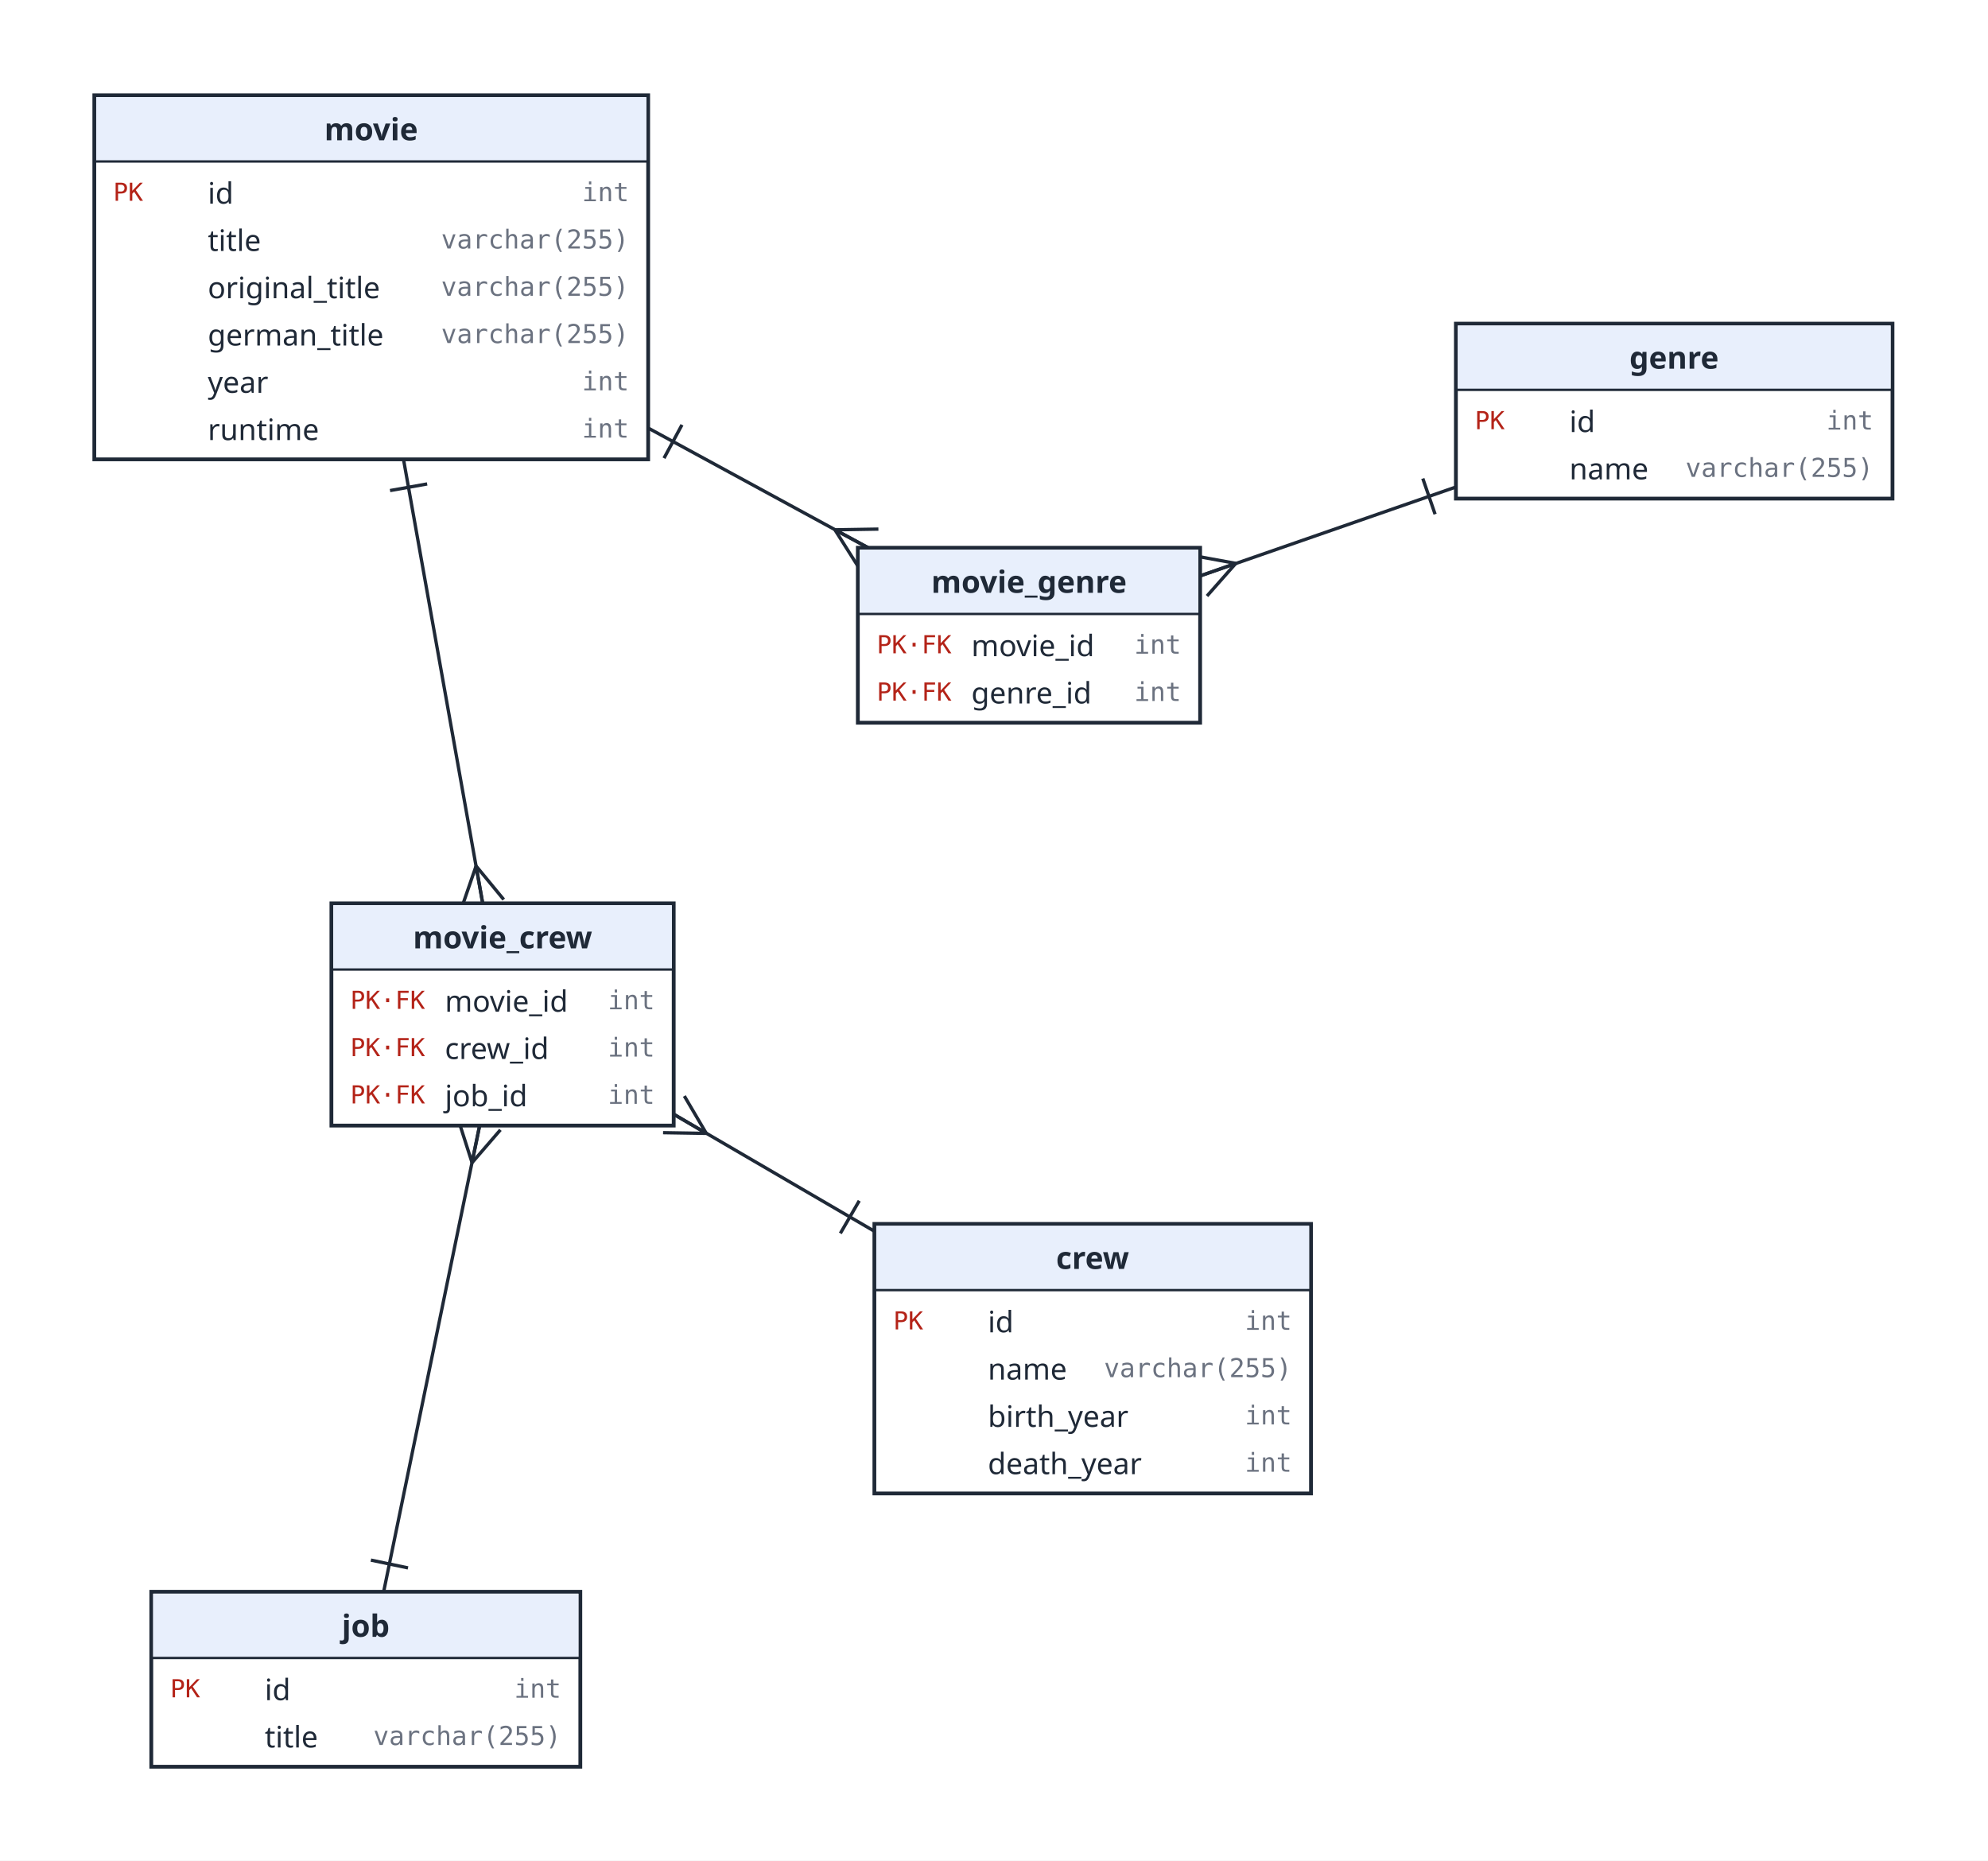
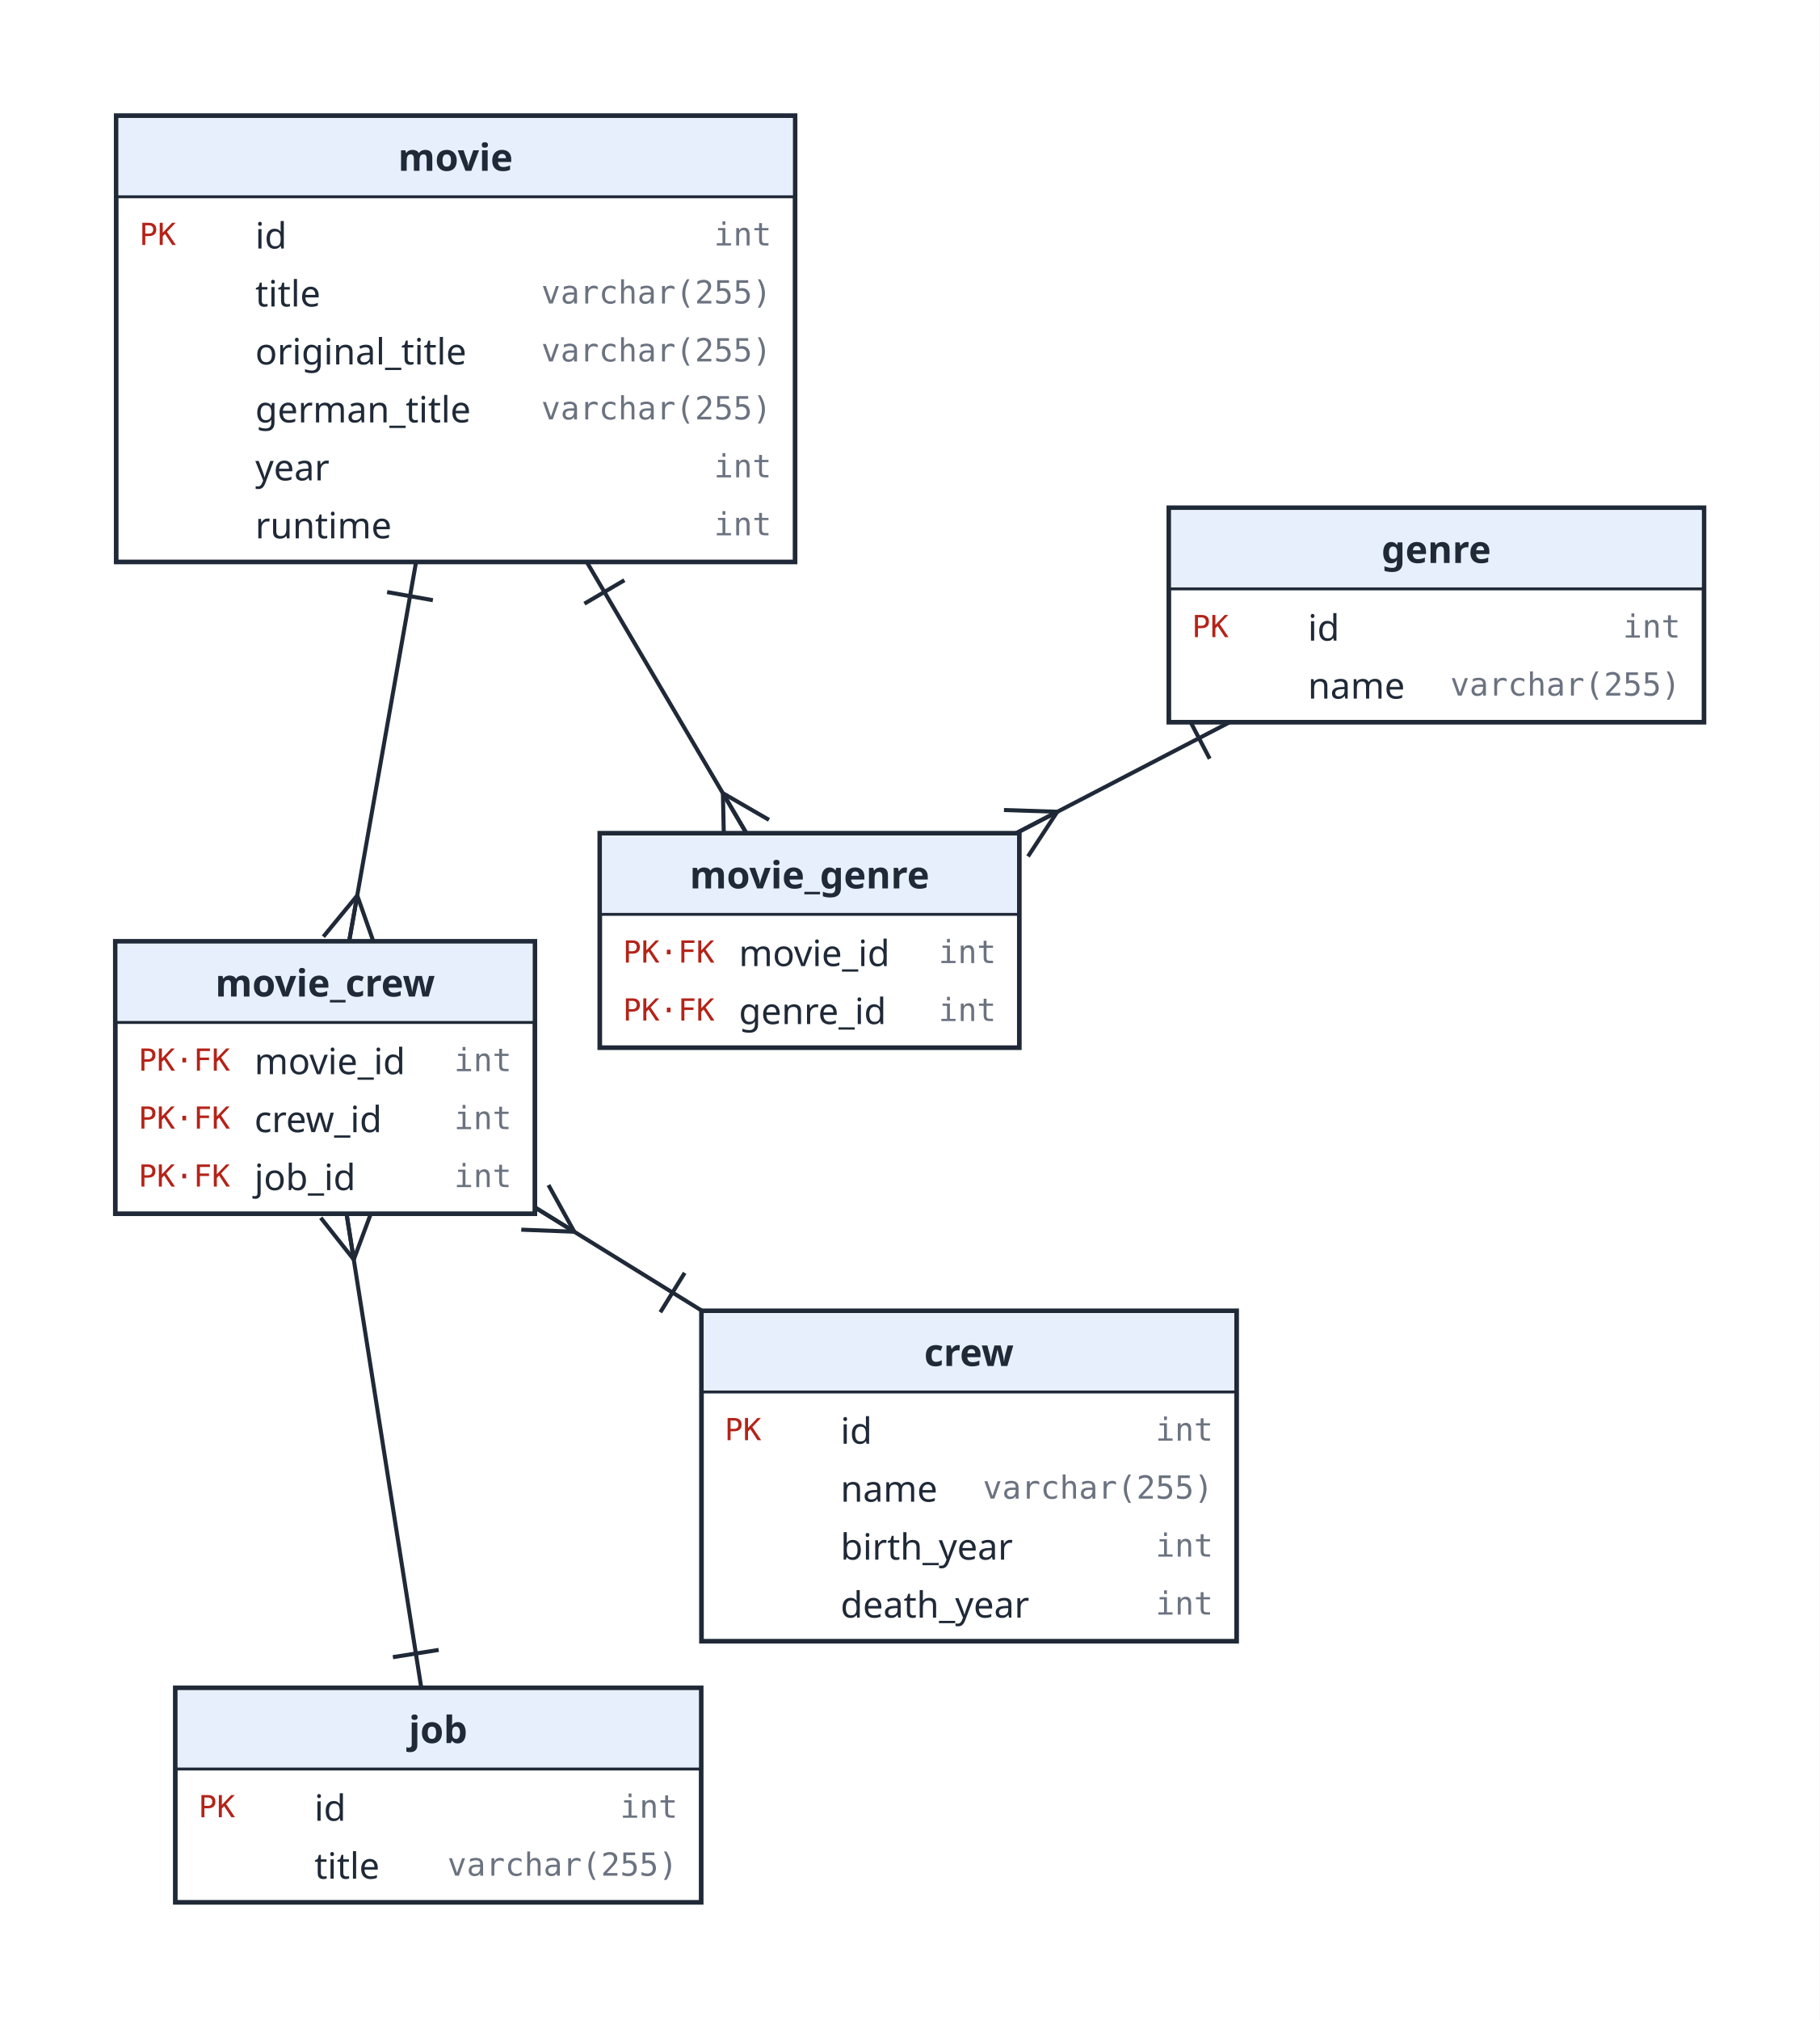
- <svg xmlns="http://www.w3.org/2000/svg" viewBox="-355 -379 841 787" width="841" height="787" role="img" aria-label="Tabellen (Krähenfuß)">
+ <svg xmlns="http://www.w3.org/2000/svg" viewBox="-255 -359 628 697" width="628" height="697" role="img" aria-label="Tabellen (Krähenfuß)">
  <style>
    .ln{stroke:var(--er-muted,#6b7280);stroke-width:1.3;fill:none}
    .ent{fill:var(--er-shape,#fff);stroke:var(--er-ink,#1f2937);stroke-width:1.8}
    .rel{fill:var(--er-pen-soft,#e8effc);stroke:var(--er-pen,#2b5fb4);stroke-width:1.6}
    .att{fill:var(--er-shape,#fff);stroke:var(--er-muted,#6b7280);stroke-width:1.2}
    .att.key{stroke:var(--er-red,#b42318)}
    .t{font-family:"IBM Plex Sans",system-ui,sans-serif;font-size:13px;fill:var(--er-ink,#1f2937);dominant-baseline:central;text-anchor:middle}
    .te{font-weight:600}.tr{fill:var(--er-pen,#2b5fb4);font-weight:500}.tk{fill:var(--er-red,#b42318)}
    .card{font-family:"IBM Plex Mono",monospace;font-size:13px;font-weight:500;fill:var(--er-pen,#2b5fb4);text-anchor:middle;dominant-baseline:central}
    .box{fill:var(--er-shape,#fff);stroke:var(--er-ink,#1f2937);stroke-width:1.6}
    .boxhead{fill:var(--er-pen-soft,#e8effc)}
    .cfl{stroke:var(--er-ink,#1f2937);stroke-width:1.4;fill:none}
    .row{font-family:"IBM Plex Sans",system-ui,sans-serif;font-size:12.5px;fill:var(--er-ink,#1f2937);dominant-baseline:central}
    .tag{font-family:"IBM Plex Mono",monospace;font-size:10.5px;font-weight:500;fill:var(--er-pen,#2b5fb4);dominant-baseline:central}
    .tag.pk{fill:var(--er-red,#b42318)}
    .typ{font-family:"IBM Plex Mono",monospace;font-size:11px;fill:var(--er-muted,#6b7280);dominant-baseline:central;text-anchor:end}
    .lbl{font-family:"IBM Plex Sans",system-ui,sans-serif;font-size:12px;fill:var(--er-pen,#2b5fb4);font-style:italic;text-anchor:middle;dominant-baseline:central;paint-order:stroke;stroke:var(--er-paper,#fff);stroke-width:5px}</style>
-   <rect x="-355" y="-379" width="841" height="787" fill="#ffffff" />
-   <line class="cfl" x1="12.3" y1="-147.3" x2="-80.9" y2="-198.0" />
-   <line class="cfl" x1="-1.8" y1="-154.9" x2="8.0" y2="-139.4" />
-   <line class="cfl" x1="-1.8" y1="-154.9" x2="12.3" y2="-147.3" />
-   <line class="cfl" x1="-1.8" y1="-154.9" x2="16.6" y2="-155.2" />
-   <line class="cfl" x1="-74.1" y1="-185.2" x2="-66.5" y2="-199.3" />
-   <line class="cfl" x1="152.7" y1="-135.4" x2="260.9" y2="-173.0" />
-   <line class="cfl" x1="167.8" y1="-140.7" x2="149.7" y2="-144.0" />
-   <line class="cfl" x1="167.8" y1="-140.7" x2="152.7" y2="-135.4" />
-   <line class="cfl" x1="167.8" y1="-140.7" x2="155.6" y2="-126.9" />
-   <line class="cfl" x1="246.9" y1="-176.6" x2="252.1" y2="-161.5" />
-   <line class="cfl" x1="-150.8" y1="3.1" x2="-184.3" y2="-184.7" />
-   <line class="cfl" x1="-153.6" y1="-12.7" x2="-159.6" y2="4.7" />
-   <line class="cfl" x1="-153.6" y1="-12.7" x2="-150.8" y2="3.1" />
-   <line class="cfl" x1="-153.6" y1="-12.7" x2="-141.9" y2="1.5" />
-   <line class="cfl" x1="-190.0" y1="-171.5" x2="-174.3" y2="-174.3" />
-   <line class="cfl" x1="-70.0" y1="92.3" x2="14.9" y2="141.8" />
-   <line class="cfl" x1="-56.2" y1="100.4" x2="-65.5" y2="84.6" />
-   <line class="cfl" x1="-56.2" y1="100.4" x2="-70.0" y2="92.3" />
-   <line class="cfl" x1="-56.2" y1="100.4" x2="-74.5" y2="100.1" />
-   <line class="cfl" x1="8.5" y1="128.9" x2="0.5" y2="142.7" />
-   <line class="cfl" x1="-152.1" y1="97.1" x2="-192.7" y2="294.3" />
-   <line class="cfl" x1="-155.3" y1="112.8" x2="-143.3" y2="98.9" />
-   <line class="cfl" x1="-155.3" y1="112.8" x2="-152.1" y2="97.1" />
-   <line class="cfl" x1="-155.3" y1="112.8" x2="-160.9" y2="95.3" />
-   <line class="cfl" x1="-182.4" y1="284.2" x2="-198.1" y2="280.9" />
-   <g class="node" data-id="T:movie" transform="translate(-198.0,-261.7)">
+   <rect x="-255" y="-359" width="628" height="697" fill="#ffffff" />
+   <line class="cfl" x1="2.6" y1="-71.5" x2="-52.5" y2="-165.1" />
+   <line class="cfl" x1="-5.5" y1="-85.3" x2="-5.1" y2="-66.9" />
+   <line class="cfl" x1="-5.5" y1="-85.3" x2="2.6" y2="-71.5" />
+   <line class="cfl" x1="-5.5" y1="-85.3" x2="10.4" y2="-76.1" />
+   <line class="cfl" x1="-53.3" y1="-150.7" x2="-39.5" y2="-158.8" />
+   <line class="cfl" x1="95.7" y1="-71.5" x2="169.4" y2="-109.8" />
+   <line class="cfl" x1="109.9" y1="-78.9" x2="91.5" y2="-79.5" />
+   <line class="cfl" x1="109.9" y1="-78.9" x2="95.7" y2="-71.5" />
+   <line class="cfl" x1="109.9" y1="-78.9" x2="99.8" y2="-63.5" />
+   <line class="cfl" x1="155.1" y1="-111.4" x2="162.5" y2="-97.2" />
+   <line class="cfl" x1="-134.5" y1="-34.2" x2="-111.4" y2="-165.1" />
+   <line class="cfl" x1="-131.7" y1="-50.0" x2="-143.4" y2="-35.8" />
+   <line class="cfl" x1="-131.7" y1="-50.0" x2="-134.5" y2="-34.2" />
+   <line class="cfl" x1="-131.7" y1="-50.0" x2="-125.6" y2="-32.6" />
+   <line class="cfl" x1="-121.4" y1="-154.7" x2="-105.6" y2="-151.9" />
+   <line class="cfl" x1="-70.4" y1="57.6" x2="-12.7" y2="93.3" />
+   <line class="cfl" x1="-56.8" y1="66.0" x2="-65.7" y2="49.9" />
+   <line class="cfl" x1="-56.8" y1="66.0" x2="-70.4" y2="57.6" />
+   <line class="cfl" x1="-56.8" y1="66.0" x2="-75.1" y2="65.3" />
+   <line class="cfl" x1="-18.7" y1="80.2" x2="-27.1" y2="93.8" />
+   <line class="cfl" x1="-135.4" y1="59.8" x2="-109.6" y2="223.4" />
+   <line class="cfl" x1="-132.9" y1="75.6" x2="-126.5" y2="58.4" />
+   <line class="cfl" x1="-132.9" y1="75.6" x2="-135.4" y2="59.8" />
+   <line class="cfl" x1="-132.9" y1="75.6" x2="-144.3" y2="61.2" />
+   <line class="cfl" x1="-103.6" y1="210.3" x2="-119.4" y2="212.8" />
+   <g class="node" data-id="T:movie" transform="translate(-97.8,-242.1)">
    <rect class="box" x="-117.1" y="-77.0" width="234.3" height="154.0" />
    <rect class="boxhead" x="-116.3" y="-76.2" width="232.7" height="27.2" />
    <line x1="-117.1" y1="-49.0" x2="117.1" y2="-49.0" stroke="var(--er-ink,#1f2937)" stroke-width="1" />
    <text class="t te" x="0" y="-63.0">movie</text>
    <text class="tag pk" x="-109.1" y="-36.0">PK</text>
    <text class="row" x="-69.1" y="-36.0">id</text>
    <text class="typ" x="109.1" y="-36.0">int</text>
    <text class="row" x="-69.1" y="-16.0">title</text>
    <text class="typ" x="109.1" y="-16.0">varchar(255)</text>
    <text class="row" x="-69.1" y="4.0">original_title</text>
    <text class="typ" x="109.1" y="4.0">varchar(255)</text>
    <text class="row" x="-69.1" y="24.0">german_title</text>
    <text class="typ" x="109.1" y="24.0">varchar(255)</text>
    <text class="row" x="-69.1" y="44.0">year</text>
    <text class="typ" x="109.1" y="44.0">int</text>
    <text class="row" x="-69.1" y="64.0">runtime</text>
    <text class="typ" x="109.1" y="64.0">int</text>
  </g>
-   <g class="node" data-id="T:genre" transform="translate(353.2,-205.1)">
+   <g class="node" data-id="T:genre" transform="translate(240.7,-146.8)">
    <rect class="box" x="-92.3" y="-37.0" width="184.7" height="74.0" />
    <rect class="boxhead" x="-91.5" y="-36.2" width="183.1" height="27.2" />
    <line x1="-92.3" y1="-9.0" x2="92.3" y2="-9.0" stroke="var(--er-ink,#1f2937)" stroke-width="1" />
    <text class="t te" x="0" y="-23.0">genre</text>
    <text class="tag pk" x="-84.3" y="4.0">PK</text>
    <text class="row" x="-44.3" y="4.0">id</text>
    <text class="typ" x="84.3" y="4.0">int</text>
    <text class="row" x="-44.3" y="24.0">name</text>
    <text class="typ" x="84.3" y="24.0">varchar(255)</text>
  </g>
-   <g class="node" data-id="T:crew" transform="translate(107.2,195.7)">
+   <g class="node" data-id="T:crew" transform="translate(79.4,150.3)">
    <rect class="box" x="-92.3" y="-57.0" width="184.7" height="114.0" />
    <rect class="boxhead" x="-91.5" y="-56.2" width="183.1" height="27.2" />
    <line x1="-92.3" y1="-29.0" x2="92.3" y2="-29.0" stroke="var(--er-ink,#1f2937)" stroke-width="1" />
    <text class="t te" x="0" y="-43.0">crew</text>
    <text class="tag pk" x="-84.3" y="-16.0">PK</text>
    <text class="row" x="-44.3" y="-16.0">id</text>
    <text class="typ" x="84.3" y="-16.0">int</text>
    <text class="row" x="-44.3" y="4.0">name</text>
    <text class="typ" x="84.3" y="4.0">varchar(255)</text>
    <text class="row" x="-44.3" y="24.0">birth_year</text>
    <text class="typ" x="84.3" y="24.0">int</text>
    <text class="row" x="-44.3" y="44.0">death_year</text>
    <text class="typ" x="84.3" y="44.0">int</text>
  </g>
-   <g class="node" data-id="T:job" transform="translate(-200.3,331.3)">
+   <g class="node" data-id="T:job" transform="translate(-103.8,260.4)">
    <rect class="box" x="-90.7" y="-37.0" width="181.5" height="74.0" />
    <rect class="boxhead" x="-89.9" y="-36.2" width="179.9" height="27.2" />
    <line x1="-90.7" y1="-9.0" x2="90.7" y2="-9.0" stroke="var(--er-ink,#1f2937)" stroke-width="1" />
    <text class="t te" x="0" y="-23.0">job</text>
    <text class="tag pk" x="-82.7" y="4.0">PK</text>
    <text class="row" x="-42.7" y="4.0">id</text>
    <text class="typ" x="82.7" y="4.0">int</text>
    <text class="row" x="-42.7" y="24.0">title</text>
    <text class="typ" x="82.7" y="24.0">varchar(255)</text>
  </g>
-   <g class="node" data-id="T:movie_genre" transform="translate(80.3,-110.3)">
+   <g class="node" data-id="T:movie_genre" transform="translate(24.4,-34.5)">
    <rect class="box" x="-72.4" y="-37.0" width="144.8" height="74.0" />
    <rect class="boxhead" x="-71.6" y="-36.2" width="143.2" height="27.2" />
    <line x1="-72.4" y1="-9.0" x2="72.4" y2="-9.0" stroke="var(--er-ink,#1f2937)" stroke-width="1" />
    <text class="t te" x="0" y="-23.0">movie_genre</text>
    <text class="tag pk" x="-64.4" y="4.0">PK·FK</text>
    <text class="row" x="-24.4" y="4.0">movie_id</text>
    <text class="typ" x="64.4" y="4.0">int</text>
    <text class="tag pk" x="-64.4" y="24.0">PK·FK</text>
    <text class="row" x="-24.4" y="24.0">genre_id</text>
    <text class="typ" x="64.4" y="24.0">int</text>
  </g>
-   <g class="node" data-id="T:movie_crew" transform="translate(-142.4,50.1)">
+   <g class="node" data-id="T:movie_crew" transform="translate(-142.8,12.8)">
    <rect class="box" x="-72.4" y="-47.0" width="144.8" height="94.0" />
    <rect class="boxhead" x="-71.6" y="-46.2" width="143.2" height="27.2" />
    <line x1="-72.4" y1="-19.0" x2="72.4" y2="-19.0" stroke="var(--er-ink,#1f2937)" stroke-width="1" />
    <text class="t te" x="0" y="-33.0">movie_crew</text>
    <text class="tag pk" x="-64.4" y="-6.0">PK·FK</text>
    <text class="row" x="-24.4" y="-6.0">movie_id</text>
    <text class="typ" x="64.4" y="-6.0">int</text>
    <text class="tag pk" x="-64.4" y="14.0">PK·FK</text>
    <text class="row" x="-24.4" y="14.0">crew_id</text>
    <text class="typ" x="64.4" y="14.0">int</text>
    <text class="tag pk" x="-64.4" y="34.0">PK·FK</text>
    <text class="row" x="-24.4" y="34.0">job_id</text>
    <text class="typ" x="64.4" y="34.0">int</text>
  </g>
</svg>
